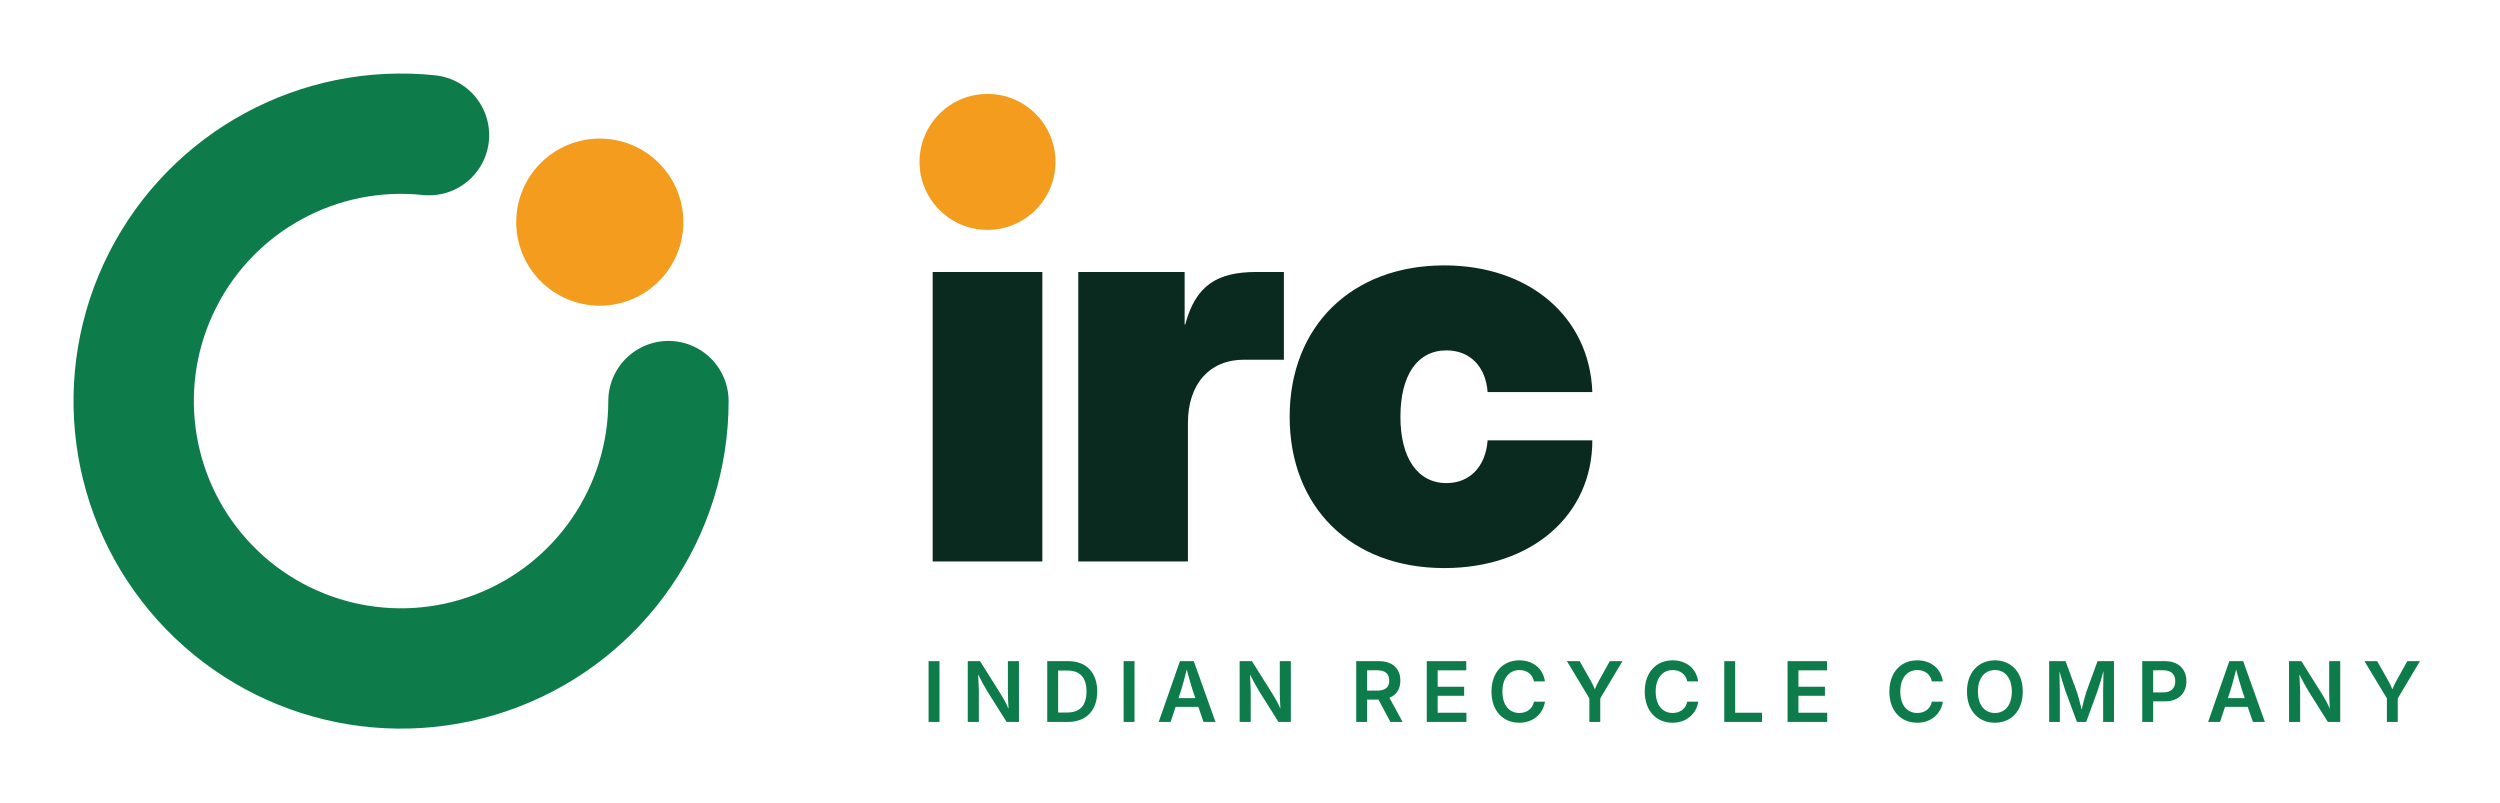
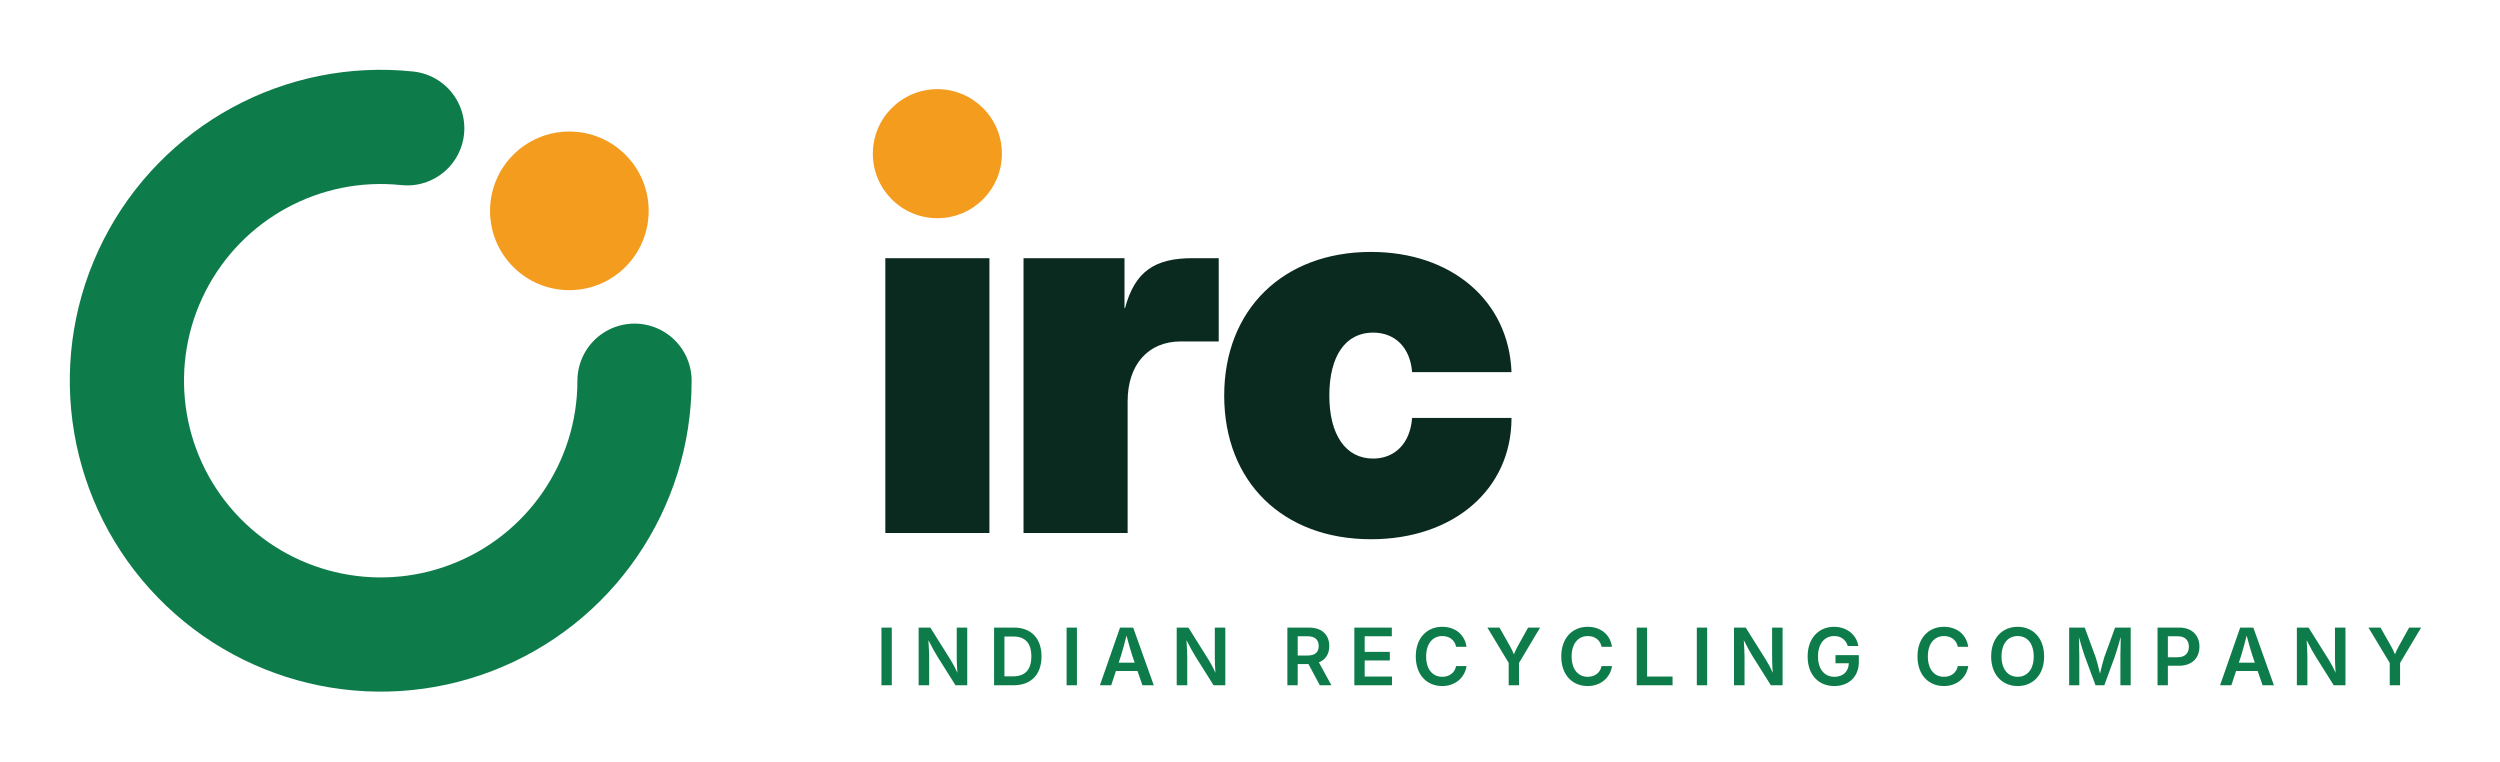
- <svg xmlns="http://www.w3.org/2000/svg" viewBox="0 0 374 120" width="374" height="120">
+ <svg xmlns="http://www.w3.org/2000/svg" viewBox="0 0 394 120" width="394" height="120">
  <g transform="translate(0.00 0.00) scale(1.0)">
    <path d="M100.00 60.00 A40 40 0 1 1 64.18 20.22" fill="none" stroke="#0E7C4A" stroke-width="18" stroke-linecap="round" />
    <circle cx="89.73" cy="33.23" r="12.5" fill="#F39C1E" />
  </g>
  <path d="M139.527 84.0H155.934V40.688H139.527ZM161.308 84.0H177.715V63.246C177.715 57.463 180.955 53.812 186.082 53.812H192.07V40.688H187.968C182.021 40.688 178.863 42.738 177.304 48.562H177.222V40.688H161.308ZM216.066 84.984C229.109 84.984 238.214 77.109 238.214 65.871H222.546C222.259 69.809 219.88 72.27 216.394 72.27C212.087 72.27 209.503 68.537 209.503 62.344C209.503 56.109 212.046 52.418 216.394 52.418C219.88 52.418 222.259 54.797 222.546 58.652H238.214C237.804 47.414 228.781 39.703 216.066 39.703C202.202 39.703 192.933 48.809 192.933 62.344C192.933 75.92 202.161 84.984 216.066 84.984Z" fill="#0B2A1F" />
  <circle cx="147.73" cy="24.22" r="10.17" fill="#F39C1E" />
-   <path d="M140.545 98.906H138.916V108.0H140.545ZM144.776 108.0H146.436V103.483C146.436 102.977 146.381 102.019 146.32 100.896C146.931 102.08 147.273 102.727 147.749 103.49L150.587 108.0H152.436V98.906H150.782V103.679C150.782 104.234 150.819 105.156 150.88 106.035C150.483 105.125 150.086 104.436 149.763 103.917L146.619 98.906H144.776ZM159.743 108.0C162.514 108.0 164.144 106.285 164.144 103.441C164.144 100.615 162.514 98.906 159.804 98.906H156.667V108.0ZM158.297 106.59V100.316H159.707C161.568 100.316 162.539 101.359 162.539 103.441C162.539 105.54 161.568 106.59 159.664 106.59ZM169.724 98.906H168.094V108.0H169.724ZM173.345 108.0H175.127L175.871 105.748H179.271L180.046 108.0H181.835L178.588 98.906H176.518ZM176.305 104.436 176.689 103.276C176.94 102.464 177.214 101.445 177.538 100.175C177.873 101.433 178.16 102.44 178.429 103.276L178.826 104.436ZM185.449 108.0H187.109V103.483C187.109 102.977 187.054 102.019 186.993 100.896C187.604 102.08 187.946 102.727 188.422 103.49L191.26 108.0H193.109V98.906H191.455V103.679C191.455 104.234 191.492 105.156 191.553 106.035C191.156 105.125 190.759 104.436 190.436 103.917L187.292 98.906H185.449ZM202.89 108.0H204.519V104.661H206.216L208.004 108.0H209.829L207.858 104.387C208.932 103.959 209.494 103.05 209.494 101.817C209.494 100.084 208.383 98.906 206.289 98.906H202.89ZM204.519 103.312V100.273H206.039C207.278 100.273 207.827 100.847 207.827 101.817C207.827 102.781 207.278 103.312 206.051 103.312ZM213.444 108.0H219.377V106.627H215.074V104.088H219.035V102.733H215.074V100.279H219.352V98.906H213.444ZM227.288 108.122C229.436 108.122 230.877 106.712 231.127 104.973H229.479C229.272 106.047 228.393 106.663 227.306 106.663C225.829 106.663 224.761 105.546 224.761 103.459C224.761 101.396 225.823 100.242 227.312 100.242C228.399 100.242 229.278 100.859 229.479 101.933H231.121C230.834 99.943 229.284 98.784 227.288 98.784C224.914 98.784 223.125 100.517 223.125 103.459C223.125 106.389 224.895 108.122 227.288 108.122ZM237.769 108.0H239.399V104.478L242.719 98.906H240.827L239.234 101.774C238.996 102.208 238.794 102.598 238.593 103.117C238.392 102.611 238.19 102.22 237.94 101.774L236.316 98.906H234.412L237.769 104.478ZM250.215 108.122C252.364 108.122 253.804 106.712 254.055 104.973H252.407C252.199 106.047 251.32 106.663 250.234 106.663C248.757 106.663 247.689 105.546 247.689 103.459C247.689 101.396 248.751 100.242 250.24 100.242C251.326 100.242 252.205 100.859 252.407 101.933H254.048C253.762 99.943 252.211 98.784 250.215 98.784C247.841 98.784 246.053 100.517 246.053 103.459C246.053 106.389 247.823 108.122 250.215 108.122ZM257.95 108.0H263.596V106.627H259.58V98.906H257.95ZM267.418 108.0H273.35V106.627H269.047V104.088H273.009V102.733H269.047V100.279H273.326V98.906H267.418ZM286.811 108.122C288.96 108.122 290.4 106.712 290.65 104.973H289.002C288.795 106.047 287.916 106.663 286.83 106.663C285.353 106.663 284.284 105.546 284.284 103.459C284.284 101.396 285.346 100.242 286.836 100.242C287.922 100.242 288.801 100.859 289.002 101.933H290.644C290.357 99.943 288.807 98.784 286.811 98.784C284.437 98.784 282.649 100.517 282.649 103.459C282.649 106.389 284.419 108.122 286.811 108.122ZM298.44 108.122C300.82 108.122 302.608 106.395 302.608 103.459C302.608 100.517 300.82 98.784 298.44 98.784C296.053 98.784 294.259 100.517 294.259 103.459C294.259 106.389 296.053 108.122 298.44 108.122ZM298.44 106.663C296.951 106.663 295.895 105.528 295.895 103.459C295.895 101.378 296.951 100.242 298.44 100.242C299.917 100.242 300.967 101.372 300.967 103.459C300.967 105.534 299.917 106.663 298.44 106.663ZM306.553 108.0H308.152V103.41C308.152 102.72 308.115 101.463 308.091 100.432C308.426 101.604 308.793 102.818 309.006 103.41L310.709 108.0H312.095L313.773 103.41C313.987 102.8 314.371 101.549 314.683 100.383C314.664 101.463 314.628 102.733 314.628 103.41V108.0H316.251V98.906H313.791L312.082 103.599C311.905 104.143 311.625 105.266 311.411 106.163C311.204 105.253 310.917 104.136 310.734 103.599L309.006 98.906H306.553ZM320.482 108.0H322.112V104.924H323.857C325.957 104.924 327.086 103.66 327.086 101.915C327.086 100.181 325.975 98.906 323.882 98.906H320.482ZM322.112 103.581V100.273H323.632C324.877 100.273 325.42 100.944 325.42 101.915C325.42 102.885 324.877 103.581 323.644 103.581ZM330.335 108.0H332.117L332.861 105.748H336.261L337.036 108.0H338.825L335.578 98.906H333.508ZM333.295 104.436 333.679 103.276C333.93 102.464 334.204 101.445 334.528 100.175C334.863 101.433 335.15 102.44 335.419 103.276L335.816 104.436ZM342.439 108.0H344.099V103.483C344.099 102.977 344.044 102.019 343.983 100.896C344.594 102.08 344.936 102.727 345.412 103.49L348.25 108.0H350.099V98.906H348.445V103.679C348.445 104.234 348.482 105.156 348.543 106.035C348.146 105.125 347.749 104.436 347.426 103.917L344.282 98.906H342.439ZM357.077 108.0H358.706V104.478L362.027 98.906H360.135L358.542 101.774C358.304 102.208 358.102 102.598 357.901 103.117C357.699 102.611 357.498 102.22 357.248 101.774L355.624 98.906H353.72L357.077 104.478Z" fill="#0E7C4A" />
+   <path d="M140.545 98.906H138.916V108.0H140.545ZM144.776 108.0H146.436V103.483C146.436 102.977 146.381 102.019 146.32 100.896C146.931 102.08 147.273 102.727 147.749 103.49L150.587 108.0H152.436V98.906H150.782V103.679C150.782 104.234 150.819 105.156 150.88 106.035C150.483 105.125 150.086 104.436 149.763 103.917L146.619 98.906H144.776ZM159.743 108.0C162.514 108.0 164.144 106.285 164.144 103.441C164.144 100.615 162.514 98.906 159.804 98.906H156.667V108.0ZM158.297 106.59V100.316H159.707C161.568 100.316 162.539 101.359 162.539 103.441C162.539 105.54 161.568 106.59 159.664 106.59ZM169.724 98.906H168.094V108.0H169.724ZM173.345 108.0H175.127L175.871 105.748H179.271L180.046 108.0H181.835L178.588 98.906H176.518ZM176.305 104.436 176.689 103.276C176.94 102.464 177.214 101.445 177.538 100.175C177.873 101.433 178.16 102.44 178.429 103.276L178.826 104.436ZM185.449 108.0H187.109V103.483C187.109 102.977 187.054 102.019 186.993 100.896C187.604 102.08 187.946 102.727 188.422 103.49L191.26 108.0H193.109V98.906H191.455V103.679C191.455 104.234 191.492 105.156 191.553 106.035C191.156 105.125 190.759 104.436 190.436 103.917L187.292 98.906H185.449ZM202.89 108.0H204.519V104.661H206.216L208.004 108.0H209.829L207.858 104.387C208.932 103.959 209.494 103.05 209.494 101.817C209.494 100.084 208.383 98.906 206.289 98.906H202.89ZM204.519 103.312V100.273H206.039C207.278 100.273 207.827 100.847 207.827 101.817C207.827 102.781 207.278 103.312 206.051 103.312ZM213.444 108.0H219.377V106.627H215.074V104.088H219.035V102.733H215.074V100.279H219.352V98.906H213.444ZM227.288 108.122C229.436 108.122 230.877 106.712 231.127 104.973H229.479C229.272 106.047 228.393 106.663 227.306 106.663C225.829 106.663 224.761 105.546 224.761 103.459C224.761 101.396 225.823 100.242 227.312 100.242C228.399 100.242 229.278 100.859 229.479 101.933H231.121C230.834 99.943 229.284 98.784 227.288 98.784C224.914 98.784 223.125 100.517 223.125 103.459C223.125 106.389 224.895 108.122 227.288 108.122ZM237.769 108.0H239.399V104.478L242.719 98.906H240.827L239.234 101.774C238.996 102.208 238.794 102.598 238.593 103.117C238.392 102.611 238.19 102.22 237.94 101.774L236.316 98.906H234.412L237.769 104.478ZM250.215 108.122C252.364 108.122 253.804 106.712 254.055 104.973H252.407C252.199 106.047 251.32 106.663 250.234 106.663C248.757 106.663 247.689 105.546 247.689 103.459C247.689 101.396 248.751 100.242 250.24 100.242C251.326 100.242 252.205 100.859 252.407 101.933H254.048C253.762 99.943 252.211 98.784 250.215 98.784C247.841 98.784 246.053 100.517 246.053 103.459C246.053 106.389 247.823 108.122 250.215 108.122ZM257.95 108.0H263.596V106.627H259.58V98.906H257.95ZM269.047 98.906H267.418V108.0H269.047ZM273.278 108.0H274.939V103.483C274.939 102.977 274.884 102.019 274.823 100.896C275.433 102.08 275.775 102.727 276.251 103.49L279.089 108.0H280.938V98.906H279.284V103.679C279.284 104.234 279.321 105.156 279.382 106.035C278.985 105.125 278.589 104.436 278.265 103.917L275.122 98.906H273.278ZM289.094 108.122C291.34 108.122 292.951 106.676 292.951 104.338V103.245H289.271V104.527H291.371C291.34 105.833 290.467 106.663 289.1 106.663C287.568 106.663 286.518 105.51 286.518 103.453C286.518 101.39 287.593 100.242 289.063 100.242C290.168 100.242 290.913 100.841 291.206 101.811H292.872C292.591 100.023 291.047 98.784 289.045 98.784C286.665 98.784 284.883 100.535 284.883 103.465C284.883 106.34 286.585 108.122 289.094 108.122ZM306.357 108.122C308.506 108.122 309.946 106.712 310.196 104.973H308.549C308.341 106.047 307.462 106.663 306.376 106.663C304.899 106.663 303.831 105.546 303.831 103.459C303.831 101.396 304.893 100.242 306.382 100.242C307.468 100.242 308.347 100.859 308.549 101.933H310.19C309.904 99.943 308.353 98.784 306.357 98.784C303.983 98.784 302.195 100.517 302.195 103.459C302.195 106.389 303.965 108.122 306.357 108.122ZM317.986 108.122C320.366 108.122 322.155 106.395 322.155 103.459C322.155 100.517 320.366 98.784 317.986 98.784C315.599 98.784 313.805 100.517 313.805 103.459C313.805 106.389 315.599 108.122 317.986 108.122ZM317.986 106.663C316.497 106.663 315.441 105.528 315.441 103.459C315.441 101.378 316.497 100.242 317.986 100.242C319.463 100.242 320.513 101.372 320.513 103.459C320.513 105.534 319.463 106.663 317.986 106.663ZM326.099 108.0H327.698V103.41C327.698 102.72 327.661 101.463 327.637 100.432C327.973 101.604 328.339 102.818 328.552 103.41L330.255 108.0H331.641L333.319 103.41C333.533 102.8 333.917 101.549 334.229 100.383C334.21 101.463 334.174 102.733 334.174 103.41V108.0H335.797V98.906H333.338L331.629 103.599C331.452 104.143 331.171 105.266 330.957 106.163C330.75 105.253 330.463 104.136 330.28 103.599L328.552 98.906H326.099ZM340.028 108.0H341.658V104.924H343.404C345.503 104.924 346.632 103.66 346.632 101.915C346.632 100.181 345.521 98.906 343.428 98.906H340.028ZM341.658 103.581V100.273H343.178C344.423 100.273 344.966 100.944 344.966 101.915C344.966 102.885 344.423 103.581 343.19 103.581ZM349.881 108.0H351.663L352.408 105.748H355.807L356.582 108.0H358.371L355.124 98.906H353.055ZM352.841 104.436 353.225 103.276C353.476 102.464 353.75 101.445 354.074 100.175C354.41 101.433 354.696 102.44 354.965 103.276L355.362 104.436ZM361.985 108.0H363.645V103.483C363.645 102.977 363.591 102.019 363.529 100.896C364.14 102.08 364.482 102.727 364.958 103.49L367.796 108.0H369.645V98.906H367.991V103.679C367.991 104.234 368.028 105.156 368.089 106.035C367.692 105.125 367.295 104.436 366.972 103.917L363.829 98.906H361.985ZM376.623 108.0H378.252V104.478L381.573 98.906H379.681L378.088 101.774C377.85 102.208 377.648 102.598 377.447 103.117C377.245 102.611 377.044 102.22 376.794 101.774L375.17 98.906H373.266L376.623 104.478Z" fill="#0E7C4A" />
</svg>
